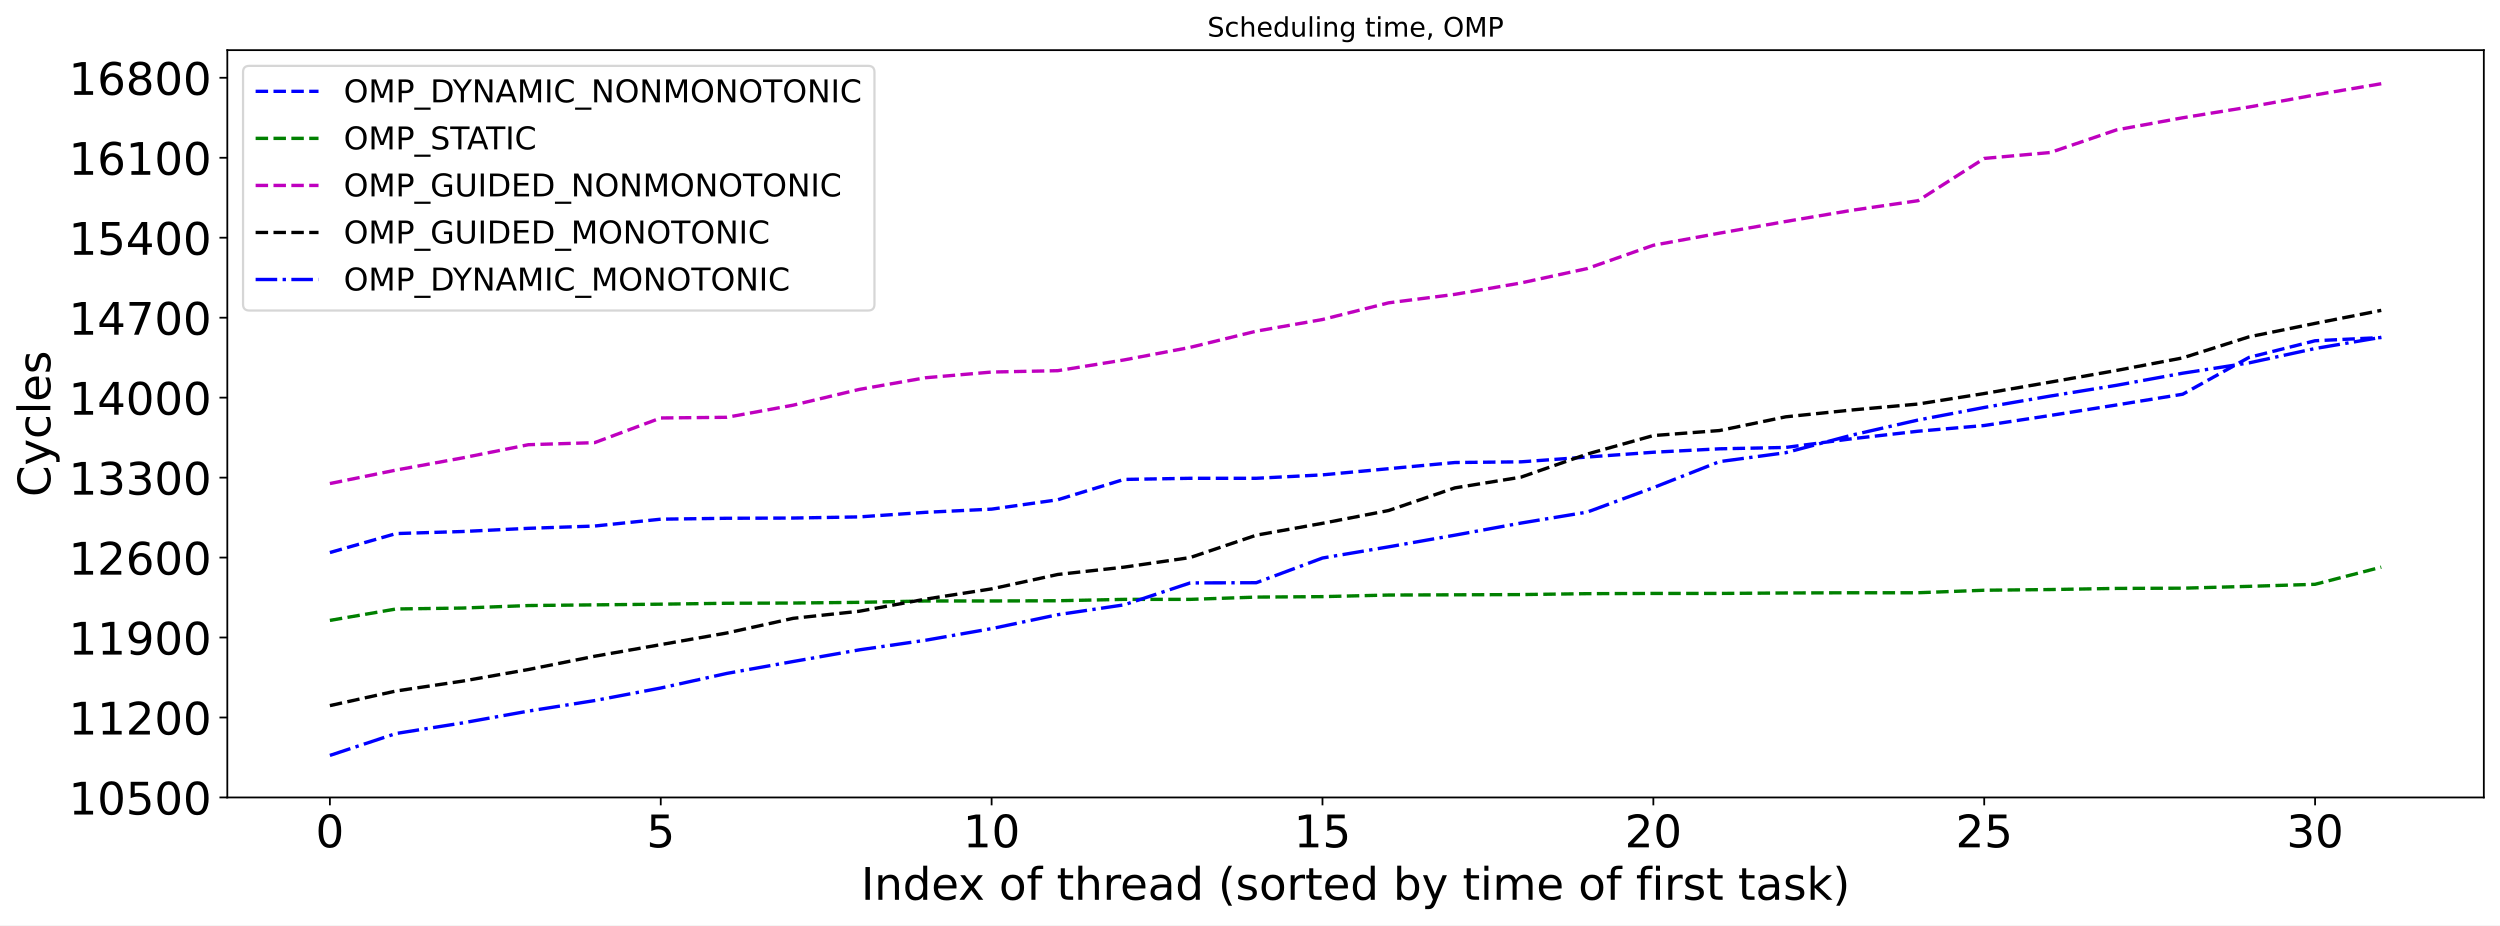
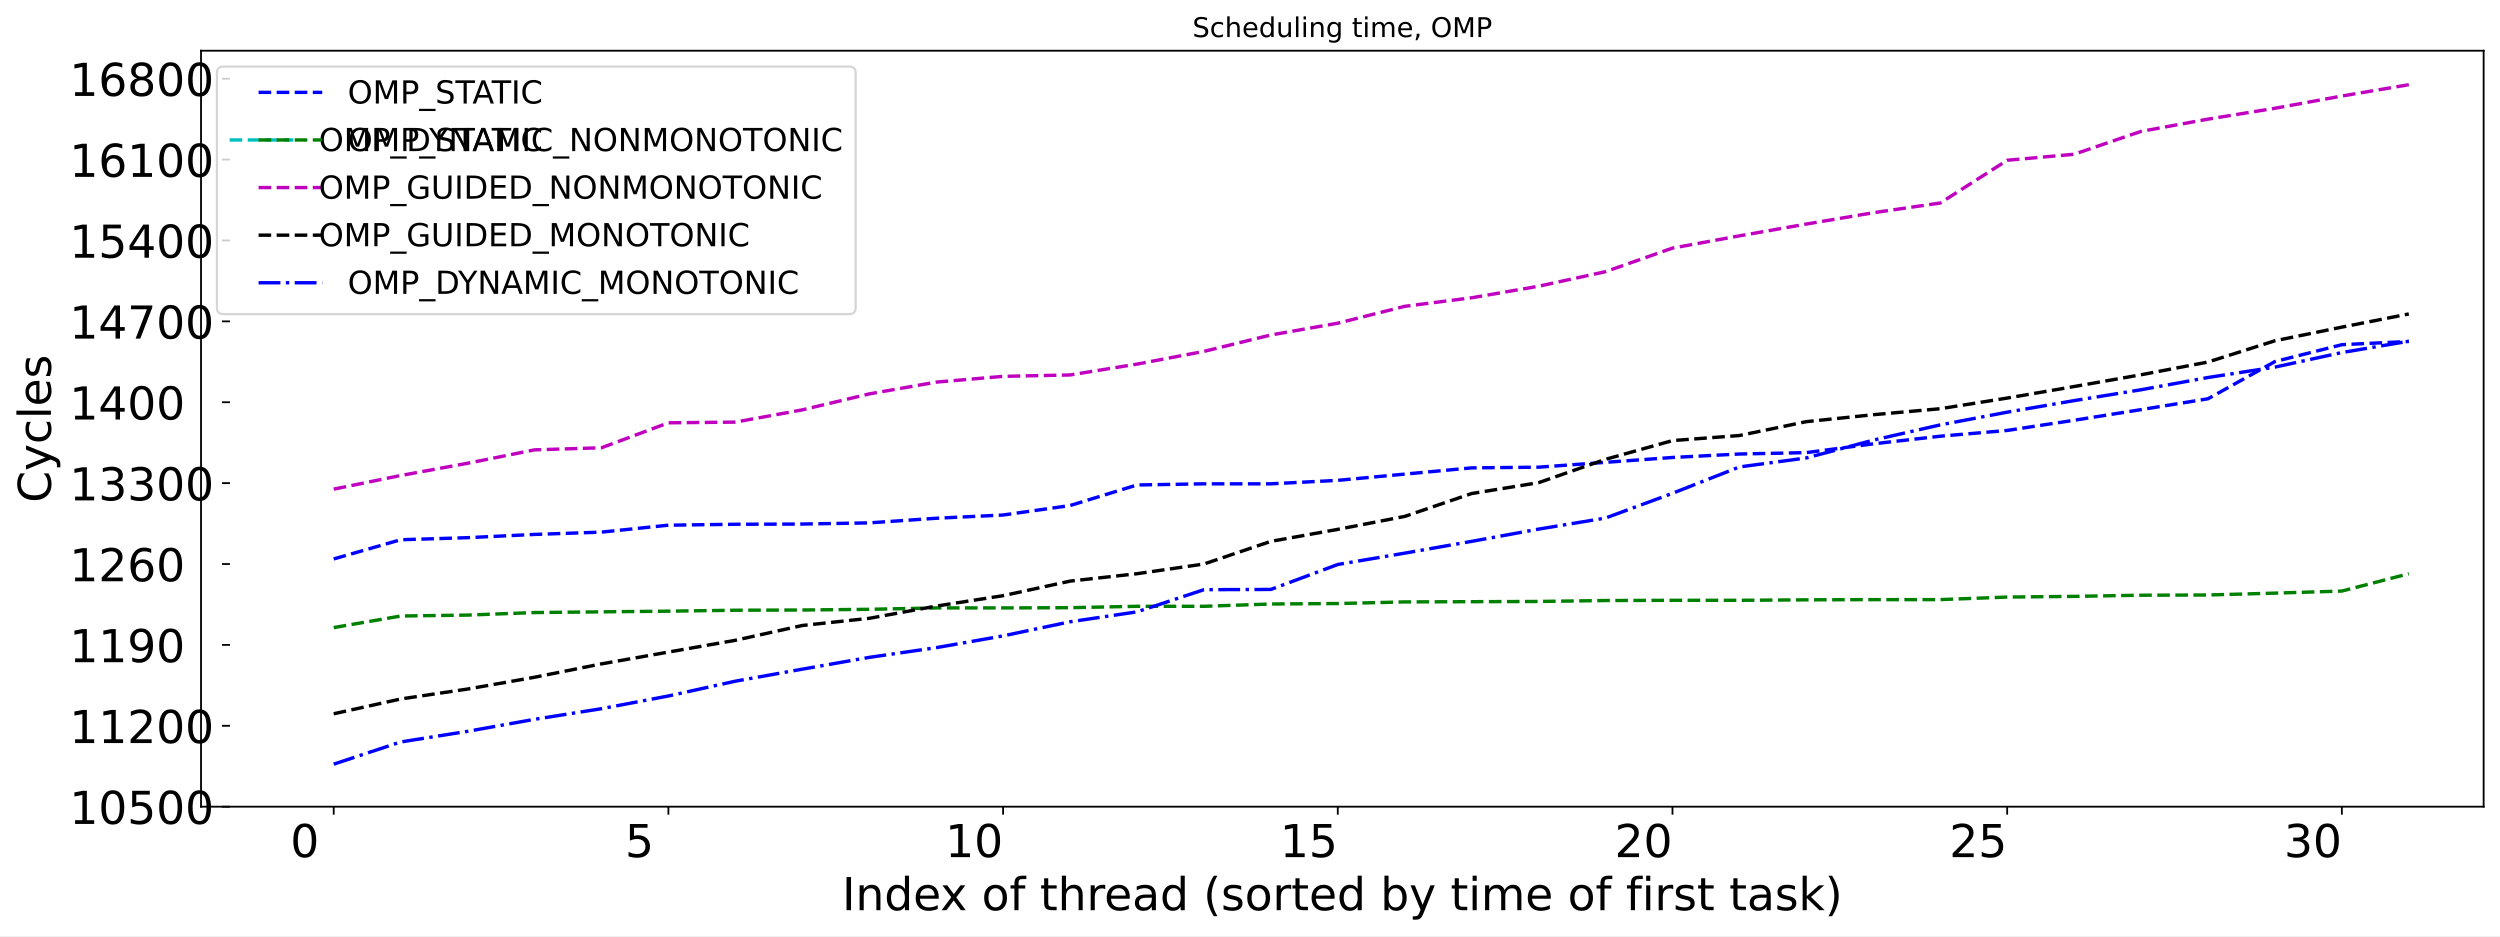
- <svg xmlns="http://www.w3.org/2000/svg" xmlns:xlink="http://www.w3.org/1999/xlink" width="1112.781pt" height="411.871pt" viewBox="0 0 1112.781 411.871" version="1.1">
+ <svg xmlns="http://www.w3.org/2000/svg" xmlns:xlink="http://www.w3.org/1999/xlink" width="1100.056pt" height="411.871pt" viewBox="0 0 1100.056 411.871" version="1.1">
  <defs>
    <style type="text/css">*{stroke-linejoin: round; stroke-linecap: butt}</style>
  </defs>
  <g id="figure_1">
    <g id="patch_1">
-       <path d="M 0 411.871  L 1112.781 411.871  L 1112.781 0  L 0 0  z " style="fill: #ffffff" />
+       <path d="M 0 411.871  L 1100.056 411.871  L 1100.056 0  L 0 0  z " style="fill: #ffffff" />
    </g>
    <g id="axes_1">
      <g id="patch_2">
-         <path d="M 101.181 354.958  L 1105.581 354.958  L 1105.581 22.318  L 101.181 22.318  z " style="fill: #ffffff" />
+         <path d="M 88.456 354.958  L 1092.856 354.958  L 1092.856 22.318  L 88.456 22.318  z " style="fill: #ffffff" />
      </g>
      <g id="matplotlib.axis_1">
        <g id="xtick_1">
          <g id="line2d_1">
            <defs>
              <path id="m8edb7d44fe" d="M 0 0  L 0 3.5  " style="stroke: #000000; stroke-width: 0.8" />
            </defs>
            <g>
              <use xlink:href="#m8edb7d44fe" x="146.836" y="354.958" style="stroke: #000000; stroke-width: 0.8" />
            </g>
          </g>
          <g id="text_1">
-             <g transform="translate(140.4733 377.155) scale(0.2 -0.2)">
+             <g transform="translate(127.7483 377.155) scale(0.2 -0.2)">
              <defs>
                <path id="DejaVuSans-30" d="M 2034 4250  Q 1547 4250 1301 3770  Q 1056 3291 1056 2328  Q 1056 1369 1301 889  Q 1547 409 2034 409  Q 2525 409 2770 889  Q 3016 1369 3016 2328  Q 3016 3291 2770 3770  Q 2525 4250 2034 4250  z M 2034 4750  Q 2819 4750 3233 4129  Q 3647 3509 3647 2328  Q 3647 1150 3233 529  Q 2819 -91 2034 -91  Q 1250 -91 836 529  Q 422 1150 422 2328  Q 422 3509 836 4129  Q 1250 4750 2034 4750  z " transform="scale(0.015625)" />
              </defs>
              <use xlink:href="#DejaVuSans-30" />
            </g>
          </g>
        </g>
        <g id="xtick_2">
          <g id="line2d_2">
            <g>
              <use xlink:href="#m8edb7d44fe" x="294.109" y="354.958" style="stroke: #000000; stroke-width: 0.8" />
            </g>
          </g>
          <g id="text_2">
-             <g transform="translate(287.746 377.155) scale(0.2 -0.2)">
+             <g transform="translate(275.021 377.155) scale(0.2 -0.2)">
              <defs>
                <path id="DejaVuSans-35" d="M 691 4666  L 3169 4666  L 3169 4134  L 1269 4134  L 1269 2991  Q 1406 3038 1543 3061  Q 1681 3084 1819 3084  Q 2600 3084 3056 2656  Q 3513 2228 3513 1497  Q 3513 744 3044 326  Q 2575 -91 1722 -91  Q 1428 -91 1123 -41  Q 819 9 494 109  L 494 744  Q 775 591 1075 516  Q 1375 441 1709 441  Q 2250 441 2565 725  Q 2881 1009 2881 1497  Q 2881 1984 2565 2268  Q 2250 2553 1709 2553  Q 1456 2553 1204 2497  Q 953 2441 691 2322  L 691 4666  z " transform="scale(0.015625)" />
              </defs>
              <use xlink:href="#DejaVuSans-35" />
            </g>
          </g>
        </g>
        <g id="xtick_3">
          <g id="line2d_3">
            <g>
              <use xlink:href="#m8edb7d44fe" x="441.381" y="354.958" style="stroke: #000000; stroke-width: 0.8" />
            </g>
          </g>
          <g id="text_3">
-             <g transform="translate(428.6562 377.155) scale(0.2 -0.2)">
+             <g transform="translate(415.9312 377.155) scale(0.2 -0.2)">
              <defs>
                <path id="DejaVuSans-31" d="M 794 531  L 1825 531  L 1825 4091  L 703 3866  L 703 4441  L 1819 4666  L 2450 4666  L 2450 531  L 3481 531  L 3481 0  L 794 0  L 794 531  z " transform="scale(0.015625)" />
              </defs>
              <use xlink:href="#DejaVuSans-31" />
              <use xlink:href="#DejaVuSans-30" x="63.623" />
            </g>
          </g>
        </g>
        <g id="xtick_4">
          <g id="line2d_4">
            <g>
              <use xlink:href="#m8edb7d44fe" x="588.654" y="354.958" style="stroke: #000000; stroke-width: 0.8" />
            </g>
          </g>
          <g id="text_4">
-             <g transform="translate(575.929 377.155) scale(0.2 -0.2)">
+             <g transform="translate(563.204 377.155) scale(0.2 -0.2)">
              <use xlink:href="#DejaVuSans-31" />
              <use xlink:href="#DejaVuSans-35" x="63.623" />
            </g>
          </g>
        </g>
        <g id="xtick_5">
          <g id="line2d_5">
            <g>
              <use xlink:href="#m8edb7d44fe" x="735.927" y="354.958" style="stroke: #000000; stroke-width: 0.8" />
            </g>
          </g>
          <g id="text_5">
-             <g transform="translate(723.2017 377.155) scale(0.2 -0.2)">
+             <g transform="translate(710.4767 377.155) scale(0.2 -0.2)">
              <defs>
                <path id="DejaVuSans-32" d="M 1228 531  L 3431 531  L 3431 0  L 469 0  L 469 531  Q 828 903 1448 1529  Q 2069 2156 2228 2338  Q 2531 2678 2651 2914  Q 2772 3150 2772 3378  Q 2772 3750 2511 3984  Q 2250 4219 1831 4219  Q 1534 4219 1204 4116  Q 875 4013 500 3803  L 500 4441  Q 881 4594 1212 4672  Q 1544 4750 1819 4750  Q 2544 4750 2975 4387  Q 3406 4025 3406 3419  Q 3406 3131 3298 2873  Q 3191 2616 2906 2266  Q 2828 2175 2409 1742  Q 1991 1309 1228 531  z " transform="scale(0.015625)" />
              </defs>
              <use xlink:href="#DejaVuSans-32" />
              <use xlink:href="#DejaVuSans-30" x="63.623" />
            </g>
          </g>
        </g>
        <g id="xtick_6">
          <g id="line2d_6">
            <g>
              <use xlink:href="#m8edb7d44fe" x="883.199" y="354.958" style="stroke: #000000; stroke-width: 0.8" />
            </g>
          </g>
          <g id="text_6">
-             <g transform="translate(870.4744 377.155) scale(0.2 -0.2)">
+             <g transform="translate(857.7494 377.155) scale(0.2 -0.2)">
              <use xlink:href="#DejaVuSans-32" />
              <use xlink:href="#DejaVuSans-35" x="63.623" />
            </g>
          </g>
        </g>
        <g id="xtick_7">
          <g id="line2d_7">
            <g>
              <use xlink:href="#m8edb7d44fe" x="1030.472" y="354.958" style="stroke: #000000; stroke-width: 0.8" />
            </g>
          </g>
          <g id="text_7">
-             <g transform="translate(1017.747 377.155) scale(0.2 -0.2)">
+             <g transform="translate(1005.022 377.155) scale(0.2 -0.2)">
              <defs>
                <path id="DejaVuSans-33" d="M 2597 2516  Q 3050 2419 3304 2112  Q 3559 1806 3559 1356  Q 3559 666 3084 287  Q 2609 -91 1734 -91  Q 1441 -91 1130 -33  Q 819 25 488 141  L 488 750  Q 750 597 1062 519  Q 1375 441 1716 441  Q 2309 441 2620 675  Q 2931 909 2931 1356  Q 2931 1769 2642 2001  Q 2353 2234 1838 2234  L 1294 2234  L 1294 2753  L 1863 2753  Q 2328 2753 2575 2939  Q 2822 3125 2822 3475  Q 2822 3834 2567 4026  Q 2313 4219 1838 4219  Q 1578 4219 1281 4162  Q 984 4106 628 3988  L 628 4550  Q 988 4650 1302 4700  Q 1616 4750 1894 4750  Q 2613 4750 3031 4423  Q 3450 4097 3450 3541  Q 3450 3153 3228 2886  Q 3006 2619 2597 2516  z " transform="scale(0.015625)" />
              </defs>
              <use xlink:href="#DejaVuSans-33" />
              <use xlink:href="#DejaVuSans-30" x="63.623" />
            </g>
          </g>
        </g>
        <g id="text_8">
-           <g transform="translate(383.2609 400.5113) scale(0.2 -0.2)">
+           <g transform="translate(370.5359 400.5113) scale(0.2 -0.2)">
            <defs>
              <path id="DejaVuSans-49" d="M 628 4666  L 1259 4666  L 1259 0  L 628 0  L 628 4666  z " transform="scale(0.015625)" />
              <path id="DejaVuSans-6e" d="M 3513 2113  L 3513 0  L 2938 0  L 2938 2094  Q 2938 2591 2744 2837  Q 2550 3084 2163 3084  Q 1697 3084 1428 2787  Q 1159 2491 1159 1978  L 1159 0  L 581 0  L 581 3500  L 1159 3500  L 1159 2956  Q 1366 3272 1645 3428  Q 1925 3584 2291 3584  Q 2894 3584 3203 3211  Q 3513 2838 3513 2113  z " transform="scale(0.015625)" />
              <path id="DejaVuSans-64" d="M 2906 2969  L 2906 4863  L 3481 4863  L 3481 0  L 2906 0  L 2906 525  Q 2725 213 2448 61  Q 2172 -91 1784 -91  Q 1150 -91 751 415  Q 353 922 353 1747  Q 353 2572 751 3078  Q 1150 3584 1784 3584  Q 2172 3584 2448 3432  Q 2725 3281 2906 2969  z M 947 1747  Q 947 1113 1208 752  Q 1469 391 1925 391  Q 2381 391 2643 752  Q 2906 1113 2906 1747  Q 2906 2381 2643 2742  Q 2381 3103 1925 3103  Q 1469 3103 1208 2742  Q 947 2381 947 1747  z " transform="scale(0.015625)" />
              <path id="DejaVuSans-65" d="M 3597 1894  L 3597 1613  L 953 1613  Q 991 1019 1311 708  Q 1631 397 2203 397  Q 2534 397 2845 478  Q 3156 559 3463 722  L 3463 178  Q 3153 47 2828 -22  Q 2503 -91 2169 -91  Q 1331 -91 842 396  Q 353 884 353 1716  Q 353 2575 817 3079  Q 1281 3584 2069 3584  Q 2775 3584 3186 3129  Q 3597 2675 3597 1894  z M 3022 2063  Q 3016 2534 2758 2815  Q 2500 3097 2075 3097  Q 1594 3097 1305 2825  Q 1016 2553 972 2059  L 3022 2063  z " transform="scale(0.015625)" />
              <path id="DejaVuSans-78" d="M 3513 3500  L 2247 1797  L 3578 0  L 2900 0  L 1881 1375  L 863 0  L 184 0  L 1544 1831  L 300 3500  L 978 3500  L 1906 2253  L 2834 3500  L 3513 3500  z " transform="scale(0.015625)" />
              <path id="DejaVuSans-20" transform="scale(0.015625)" />
              <path id="DejaVuSans-6f" d="M 1959 3097  Q 1497 3097 1228 2736  Q 959 2375 959 1747  Q 959 1119 1226 758  Q 1494 397 1959 397  Q 2419 397 2687 759  Q 2956 1122 2956 1747  Q 2956 2369 2687 2733  Q 2419 3097 1959 3097  z M 1959 3584  Q 2709 3584 3137 3096  Q 3566 2609 3566 1747  Q 3566 888 3137 398  Q 2709 -91 1959 -91  Q 1206 -91 779 398  Q 353 888 353 1747  Q 353 2609 779 3096  Q 1206 3584 1959 3584  z " transform="scale(0.015625)" />
              <path id="DejaVuSans-66" d="M 2375 4863  L 2375 4384  L 1825 4384  Q 1516 4384 1395 4259  Q 1275 4134 1275 3809  L 1275 3500  L 2222 3500  L 2222 3053  L 1275 3053  L 1275 0  L 697 0  L 697 3053  L 147 3053  L 147 3500  L 697 3500  L 697 3744  Q 697 4328 969 4595  Q 1241 4863 1831 4863  L 2375 4863  z " transform="scale(0.015625)" />
              <path id="DejaVuSans-74" d="M 1172 4494  L 1172 3500  L 2356 3500  L 2356 3053  L 1172 3053  L 1172 1153  Q 1172 725 1289 603  Q 1406 481 1766 481  L 2356 481  L 2356 0  L 1766 0  Q 1100 0 847 248  Q 594 497 594 1153  L 594 3053  L 172 3053  L 172 3500  L 594 3500  L 594 4494  L 1172 4494  z " transform="scale(0.015625)" />
              <path id="DejaVuSans-68" d="M 3513 2113  L 3513 0  L 2938 0  L 2938 2094  Q 2938 2591 2744 2837  Q 2550 3084 2163 3084  Q 1697 3084 1428 2787  Q 1159 2491 1159 1978  L 1159 0  L 581 0  L 581 4863  L 1159 4863  L 1159 2956  Q 1366 3272 1645 3428  Q 1925 3584 2291 3584  Q 2894 3584 3203 3211  Q 3513 2838 3513 2113  z " transform="scale(0.015625)" />
              <path id="DejaVuSans-72" d="M 2631 2963  Q 2534 3019 2420 3045  Q 2306 3072 2169 3072  Q 1681 3072 1420 2755  Q 1159 2438 1159 1844  L 1159 0  L 581 0  L 581 3500  L 1159 3500  L 1159 2956  Q 1341 3275 1631 3429  Q 1922 3584 2338 3584  Q 2397 3584 2469 3576  Q 2541 3569 2628 3553  L 2631 2963  z " transform="scale(0.015625)" />
              <path id="DejaVuSans-61" d="M 2194 1759  Q 1497 1759 1228 1600  Q 959 1441 959 1056  Q 959 750 1161 570  Q 1363 391 1709 391  Q 2188 391 2477 730  Q 2766 1069 2766 1631  L 2766 1759  L 2194 1759  z M 3341 1997  L 3341 0  L 2766 0  L 2766 531  Q 2569 213 2275 61  Q 1981 -91 1556 -91  Q 1019 -91 701 211  Q 384 513 384 1019  Q 384 1609 779 1909  Q 1175 2209 1959 2209  L 2766 2209  L 2766 2266  Q 2766 2663 2505 2880  Q 2244 3097 1772 3097  Q 1472 3097 1187 3025  Q 903 2953 641 2809  L 641 3341  Q 956 3463 1253 3523  Q 1550 3584 1831 3584  Q 2591 3584 2966 3190  Q 3341 2797 3341 1997  z " transform="scale(0.015625)" />
              <path id="DejaVuSans-28" d="M 1984 4856  Q 1566 4138 1362 3434  Q 1159 2731 1159 2009  Q 1159 1288 1364 580  Q 1569 -128 1984 -844  L 1484 -844  Q 1016 -109 783 600  Q 550 1309 550 2009  Q 550 2706 781 3412  Q 1013 4119 1484 4856  L 1984 4856  z " transform="scale(0.015625)" />
              <path id="DejaVuSans-73" d="M 2834 3397  L 2834 2853  Q 2591 2978 2328 3040  Q 2066 3103 1784 3103  Q 1356 3103 1142 2972  Q 928 2841 928 2578  Q 928 2378 1081 2264  Q 1234 2150 1697 2047  L 1894 2003  Q 2506 1872 2764 1633  Q 3022 1394 3022 966  Q 3022 478 2636 193  Q 2250 -91 1575 -91  Q 1294 -91 989 -36  Q 684 19 347 128  L 347 722  Q 666 556 975 473  Q 1284 391 1588 391  Q 1994 391 2212 530  Q 2431 669 2431 922  Q 2431 1156 2273 1281  Q 2116 1406 1581 1522  L 1381 1569  Q 847 1681 609 1914  Q 372 2147 372 2553  Q 372 3047 722 3315  Q 1072 3584 1716 3584  Q 2034 3584 2315 3537  Q 2597 3491 2834 3397  z " transform="scale(0.015625)" />
              <path id="DejaVuSans-62" d="M 3116 1747  Q 3116 2381 2855 2742  Q 2594 3103 2138 3103  Q 1681 3103 1420 2742  Q 1159 2381 1159 1747  Q 1159 1113 1420 752  Q 1681 391 2138 391  Q 2594 391 2855 752  Q 3116 1113 3116 1747  z M 1159 2969  Q 1341 3281 1617 3432  Q 1894 3584 2278 3584  Q 2916 3584 3314 3078  Q 3713 2572 3713 1747  Q 3713 922 3314 415  Q 2916 -91 2278 -91  Q 1894 -91 1617 61  Q 1341 213 1159 525  L 1159 0  L 581 0  L 581 4863  L 1159 4863  L 1159 2969  z " transform="scale(0.015625)" />
              <path id="DejaVuSans-79" d="M 2059 -325  Q 1816 -950 1584 -1140  Q 1353 -1331 966 -1331  L 506 -1331  L 506 -850  L 844 -850  Q 1081 -850 1212 -737  Q 1344 -625 1503 -206  L 1606 56  L 191 3500  L 800 3500  L 1894 763  L 2988 3500  L 3597 3500  L 2059 -325  z " transform="scale(0.015625)" />
              <path id="DejaVuSans-69" d="M 603 3500  L 1178 3500  L 1178 0  L 603 0  L 603 3500  z M 603 4863  L 1178 4863  L 1178 4134  L 603 4134  L 603 4863  z " transform="scale(0.015625)" />
              <path id="DejaVuSans-6d" d="M 3328 2828  Q 3544 3216 3844 3400  Q 4144 3584 4550 3584  Q 5097 3584 5394 3201  Q 5691 2819 5691 2113  L 5691 0  L 5113 0  L 5113 2094  Q 5113 2597 4934 2840  Q 4756 3084 4391 3084  Q 3944 3084 3684 2787  Q 3425 2491 3425 1978  L 3425 0  L 2847 0  L 2847 2094  Q 2847 2600 2669 2842  Q 2491 3084 2119 3084  Q 1678 3084 1418 2786  Q 1159 2488 1159 1978  L 1159 0  L 581 0  L 581 3500  L 1159 3500  L 1159 2956  Q 1356 3278 1631 3431  Q 1906 3584 2284 3584  Q 2666 3584 2933 3390  Q 3200 3197 3328 2828  z " transform="scale(0.015625)" />
              <path id="DejaVuSans-6b" d="M 581 4863  L 1159 4863  L 1159 1991  L 2875 3500  L 3609 3500  L 1753 1863  L 3688 0  L 2938 0  L 1159 1709  L 1159 0  L 581 0  L 581 4863  z " transform="scale(0.015625)" />
              <path id="DejaVuSans-29" d="M 513 4856  L 1013 4856  Q 1481 4119 1714 3412  Q 1947 2706 1947 2009  Q 1947 1309 1714 600  Q 1481 -109 1013 -844  L 513 -844  Q 928 -128 1133 580  Q 1338 1288 1338 2009  Q 1338 2731 1133 3434  Q 928 4138 513 4856  z " transform="scale(0.015625)" />
            </defs>
            <use xlink:href="#DejaVuSans-49" />
            <use xlink:href="#DejaVuSans-6e" x="29.492" />
            <use xlink:href="#DejaVuSans-64" x="92.871" />
            <use xlink:href="#DejaVuSans-65" x="156.348" />
            <use xlink:href="#DejaVuSans-78" x="216.121" />
            <use xlink:href="#DejaVuSans-20" x="275.301" />
            <use xlink:href="#DejaVuSans-6f" x="307.088" />
            <use xlink:href="#DejaVuSans-66" x="368.27" />
            <use xlink:href="#DejaVuSans-20" x="403.475" />
            <use xlink:href="#DejaVuSans-74" x="435.262" />
            <use xlink:href="#DejaVuSans-68" x="474.471" />
            <use xlink:href="#DejaVuSans-72" x="537.85" />
            <use xlink:href="#DejaVuSans-65" x="576.713" />
            <use xlink:href="#DejaVuSans-61" x="638.236" />
            <use xlink:href="#DejaVuSans-64" x="699.516" />
            <use xlink:href="#DejaVuSans-20" x="762.992" />
            <use xlink:href="#DejaVuSans-28" x="794.779" />
            <use xlink:href="#DejaVuSans-73" x="833.793" />
            <use xlink:href="#DejaVuSans-6f" x="885.893" />
            <use xlink:href="#DejaVuSans-72" x="947.074" />
            <use xlink:href="#DejaVuSans-74" x="988.188" />
            <use xlink:href="#DejaVuSans-65" x="1027.396" />
            <use xlink:href="#DejaVuSans-64" x="1088.92" />
            <use xlink:href="#DejaVuSans-20" x="1152.396" />
            <use xlink:href="#DejaVuSans-62" x="1184.184" />
            <use xlink:href="#DejaVuSans-79" x="1247.66" />
            <use xlink:href="#DejaVuSans-20" x="1306.84" />
            <use xlink:href="#DejaVuSans-74" x="1338.627" />
            <use xlink:href="#DejaVuSans-69" x="1377.836" />
            <use xlink:href="#DejaVuSans-6d" x="1405.619" />
            <use xlink:href="#DejaVuSans-65" x="1503.031" />
            <use xlink:href="#DejaVuSans-20" x="1564.555" />
            <use xlink:href="#DejaVuSans-6f" x="1596.342" />
            <use xlink:href="#DejaVuSans-66" x="1657.523" />
            <use xlink:href="#DejaVuSans-20" x="1692.729" />
            <use xlink:href="#DejaVuSans-66" x="1724.516" />
            <use xlink:href="#DejaVuSans-69" x="1759.721" />
            <use xlink:href="#DejaVuSans-72" x="1787.504" />
            <use xlink:href="#DejaVuSans-73" x="1828.617" />
            <use xlink:href="#DejaVuSans-74" x="1880.717" />
            <use xlink:href="#DejaVuSans-20" x="1919.926" />
            <use xlink:href="#DejaVuSans-74" x="1951.713" />
            <use xlink:href="#DejaVuSans-61" x="1990.922" />
            <use xlink:href="#DejaVuSans-73" x="2052.201" />
            <use xlink:href="#DejaVuSans-6b" x="2104.301" />
            <use xlink:href="#DejaVuSans-29" x="2162.211" />
          </g>
        </g>
      </g>
      <g id="matplotlib.axis_2">
        <g id="ytick_1">
          <g id="line2d_8">
            <defs>
              <path id="mc03027a184" d="M 0 0  L -3.5 0  " style="stroke: #000000; stroke-width: 0.8" />
            </defs>
            <g>
              <use xlink:href="#mc03027a184" x="101.181" y="354.958" style="stroke: #000000; stroke-width: 0.8" />
            </g>
          </g>
          <g id="text_9">
            <g transform="translate(30.55625 362.5566) scale(0.2 -0.2)">
              <use xlink:href="#DejaVuSans-31" />
              <use xlink:href="#DejaVuSans-30" x="63.623" />
              <use xlink:href="#DejaVuSans-35" x="127.246" />
              <use xlink:href="#DejaVuSans-30" x="190.869" />
              <use xlink:href="#DejaVuSans-30" x="254.492" />
            </g>
          </g>
        </g>
        <g id="ytick_2">
          <g id="line2d_9">
            <g>
              <use xlink:href="#mc03027a184" x="101.181" y="319.365" style="stroke: #000000; stroke-width: 0.8" />
            </g>
          </g>
          <g id="text_10">
            <g transform="translate(30.55625 326.9638) scale(0.2 -0.2)">
              <use xlink:href="#DejaVuSans-31" />
              <use xlink:href="#DejaVuSans-31" x="63.623" />
              <use xlink:href="#DejaVuSans-32" x="127.246" />
              <use xlink:href="#DejaVuSans-30" x="190.869" />
              <use xlink:href="#DejaVuSans-30" x="254.492" />
            </g>
          </g>
        </g>
        <g id="ytick_3">
          <g id="line2d_10">
            <g>
              <use xlink:href="#mc03027a184" x="101.181" y="283.773" style="stroke: #000000; stroke-width: 0.8" />
            </g>
          </g>
          <g id="text_11">
            <g transform="translate(30.55625 291.371) scale(0.2 -0.2)">
              <defs>
                <path id="DejaVuSans-39" d="M 703 97  L 703 672  Q 941 559 1184 500  Q 1428 441 1663 441  Q 2288 441 2617 861  Q 2947 1281 2994 2138  Q 2813 1869 2534 1725  Q 2256 1581 1919 1581  Q 1219 1581 811 2004  Q 403 2428 403 3163  Q 403 3881 828 4315  Q 1253 4750 1959 4750  Q 2769 4750 3195 4129  Q 3622 3509 3622 2328  Q 3622 1225 3098 567  Q 2575 -91 1691 -91  Q 1453 -91 1209 -44  Q 966 3 703 97  z M 1959 2075  Q 2384 2075 2632 2365  Q 2881 2656 2881 3163  Q 2881 3666 2632 3958  Q 2384 4250 1959 4250  Q 1534 4250 1286 3958  Q 1038 3666 1038 3163  Q 1038 2656 1286 2365  Q 1534 2075 1959 2075  z " transform="scale(0.015625)" />
              </defs>
              <use xlink:href="#DejaVuSans-31" />
              <use xlink:href="#DejaVuSans-31" x="63.623" />
              <use xlink:href="#DejaVuSans-39" x="127.246" />
              <use xlink:href="#DejaVuSans-30" x="190.869" />
-               <use xlink:href="#DejaVuSans-30" x="254.492" />
            </g>
          </g>
        </g>
        <g id="ytick_4">
          <g id="line2d_11">
            <g>
              <use xlink:href="#mc03027a184" x="101.181" y="248.18" style="stroke: #000000; stroke-width: 0.8" />
            </g>
          </g>
          <g id="text_12">
            <g transform="translate(30.55625 255.7782) scale(0.2 -0.2)">
              <defs>
                <path id="DejaVuSans-36" d="M 2113 2584  Q 1688 2584 1439 2293  Q 1191 2003 1191 1497  Q 1191 994 1439 701  Q 1688 409 2113 409  Q 2538 409 2786 701  Q 3034 994 3034 1497  Q 3034 2003 2786 2293  Q 2538 2584 2113 2584  z M 3366 4563  L 3366 3988  Q 3128 4100 2886 4159  Q 2644 4219 2406 4219  Q 1781 4219 1451 3797  Q 1122 3375 1075 2522  Q 1259 2794 1537 2939  Q 1816 3084 2150 3084  Q 2853 3084 3261 2657  Q 3669 2231 3669 1497  Q 3669 778 3244 343  Q 2819 -91 2113 -91  Q 1303 -91 875 529  Q 447 1150 447 2328  Q 447 3434 972 4092  Q 1497 4750 2381 4750  Q 2619 4750 2861 4703  Q 3103 4656 3366 4563  z " transform="scale(0.015625)" />
              </defs>
              <use xlink:href="#DejaVuSans-31" />
              <use xlink:href="#DejaVuSans-32" x="63.623" />
              <use xlink:href="#DejaVuSans-36" x="127.246" />
              <use xlink:href="#DejaVuSans-30" x="190.869" />
-               <use xlink:href="#DejaVuSans-30" x="254.492" />
            </g>
          </g>
        </g>
        <g id="ytick_5">
          <g id="line2d_12">
            <g>
              <use xlink:href="#mc03027a184" x="101.181" y="212.587" style="stroke: #000000; stroke-width: 0.8" />
            </g>
          </g>
          <g id="text_13">
            <g transform="translate(30.55625 220.1854) scale(0.2 -0.2)">
              <use xlink:href="#DejaVuSans-31" />
              <use xlink:href="#DejaVuSans-33" x="63.623" />
              <use xlink:href="#DejaVuSans-33" x="127.246" />
              <use xlink:href="#DejaVuSans-30" x="190.869" />
              <use xlink:href="#DejaVuSans-30" x="254.492" />
            </g>
          </g>
        </g>
        <g id="ytick_6">
          <g id="line2d_13">
            <g>
              <use xlink:href="#mc03027a184" x="101.181" y="176.994" style="stroke: #000000; stroke-width: 0.8" />
            </g>
          </g>
          <g id="text_14">
            <g transform="translate(30.55625 184.5926) scale(0.2 -0.2)">
              <defs>
                <path id="DejaVuSans-34" d="M 2419 4116  L 825 1625  L 2419 1625  L 2419 4116  z M 2253 4666  L 3047 4666  L 3047 1625  L 3713 1625  L 3713 1100  L 3047 1100  L 3047 0  L 2419 0  L 2419 1100  L 313 1100  L 313 1709  L 2253 4666  z " transform="scale(0.015625)" />
              </defs>
              <use xlink:href="#DejaVuSans-31" />
              <use xlink:href="#DejaVuSans-34" x="63.623" />
              <use xlink:href="#DejaVuSans-30" x="127.246" />
              <use xlink:href="#DejaVuSans-30" x="190.869" />
-               <use xlink:href="#DejaVuSans-30" x="254.492" />
            </g>
          </g>
        </g>
        <g id="ytick_7">
          <g id="line2d_14">
            <g>
              <use xlink:href="#mc03027a184" x="101.181" y="141.401" style="stroke: #000000; stroke-width: 0.8" />
            </g>
          </g>
          <g id="text_15">
            <g transform="translate(30.55625 148.9999) scale(0.2 -0.2)">
              <defs>
                <path id="DejaVuSans-37" d="M 525 4666  L 3525 4666  L 3525 4397  L 1831 0  L 1172 0  L 2766 4134  L 525 4134  L 525 4666  z " transform="scale(0.015625)" />
              </defs>
              <use xlink:href="#DejaVuSans-31" />
              <use xlink:href="#DejaVuSans-34" x="63.623" />
              <use xlink:href="#DejaVuSans-37" x="127.246" />
              <use xlink:href="#DejaVuSans-30" x="190.869" />
              <use xlink:href="#DejaVuSans-30" x="254.492" />
            </g>
          </g>
        </g>
        <g id="ytick_8">
          <g id="line2d_15">
            <g>
              <use xlink:href="#mc03027a184" x="101.181" y="105.809" style="stroke: #000000; stroke-width: 0.8" />
            </g>
          </g>
          <g id="text_16">
            <g transform="translate(30.55625 113.4071) scale(0.2 -0.2)">
              <use xlink:href="#DejaVuSans-31" />
              <use xlink:href="#DejaVuSans-35" x="63.623" />
              <use xlink:href="#DejaVuSans-34" x="127.246" />
              <use xlink:href="#DejaVuSans-30" x="190.869" />
              <use xlink:href="#DejaVuSans-30" x="254.492" />
            </g>
          </g>
        </g>
        <g id="ytick_9">
          <g id="line2d_16">
            <g>
              <use xlink:href="#mc03027a184" x="101.181" y="70.216" style="stroke: #000000; stroke-width: 0.8" />
            </g>
          </g>
          <g id="text_17">
            <g transform="translate(30.55625 77.81428) scale(0.2 -0.2)">
              <use xlink:href="#DejaVuSans-31" />
              <use xlink:href="#DejaVuSans-36" x="63.623" />
              <use xlink:href="#DejaVuSans-31" x="127.246" />
              <use xlink:href="#DejaVuSans-30" x="190.869" />
              <use xlink:href="#DejaVuSans-30" x="254.492" />
            </g>
          </g>
        </g>
        <g id="ytick_10">
          <g id="line2d_17">
            <g>
              <use xlink:href="#mc03027a184" x="101.181" y="34.623" style="stroke: #000000; stroke-width: 0.8" />
            </g>
          </g>
          <g id="text_18">
            <g transform="translate(30.55625 42.2215) scale(0.2 -0.2)">
              <defs>
                <path id="DejaVuSans-38" d="M 2034 2216  Q 1584 2216 1326 1975  Q 1069 1734 1069 1313  Q 1069 891 1326 650  Q 1584 409 2034 409  Q 2484 409 2743 651  Q 3003 894 3003 1313  Q 3003 1734 2745 1975  Q 2488 2216 2034 2216  z M 1403 2484  Q 997 2584 770 2862  Q 544 3141 544 3541  Q 544 4100 942 4425  Q 1341 4750 2034 4750  Q 2731 4750 3128 4425  Q 3525 4100 3525 3541  Q 3525 3141 3298 2862  Q 3072 2584 2669 2484  Q 3125 2378 3379 2068  Q 3634 1759 3634 1313  Q 3634 634 3220 271  Q 2806 -91 2034 -91  Q 1263 -91 848 271  Q 434 634 434 1313  Q 434 1759 690 2068  Q 947 2378 1403 2484  z M 1172 3481  Q 1172 3119 1398 2916  Q 1625 2713 2034 2713  Q 2441 2713 2670 2916  Q 2900 3119 2900 3481  Q 2900 3844 2670 4047  Q 2441 4250 2034 4250  Q 1625 4250 1398 4047  Q 1172 3844 1172 3481  z " transform="scale(0.015625)" />
              </defs>
              <use xlink:href="#DejaVuSans-31" />
              <use xlink:href="#DejaVuSans-36" x="63.623" />
              <use xlink:href="#DejaVuSans-38" x="127.246" />
              <use xlink:href="#DejaVuSans-30" x="190.869" />
              <use xlink:href="#DejaVuSans-30" x="254.492" />
            </g>
          </g>
        </g>
        <g id="text_19">
          <g transform="translate(22.39688 221.1788) rotate(-90) scale(0.2 -0.2)">
            <defs>
              <path id="DejaVuSans-43" d="M 4122 4306  L 4122 3641  Q 3803 3938 3442 4084  Q 3081 4231 2675 4231  Q 1875 4231 1450 3742  Q 1025 3253 1025 2328  Q 1025 1406 1450 917  Q 1875 428 2675 428  Q 3081 428 3442 575  Q 3803 722 4122 1019  L 4122 359  Q 3791 134 3420 21  Q 3050 -91 2638 -91  Q 1578 -91 968 557  Q 359 1206 359 2328  Q 359 3453 968 4101  Q 1578 4750 2638 4750  Q 3056 4750 3426 4639  Q 3797 4528 4122 4306  z " transform="scale(0.015625)" />
              <path id="DejaVuSans-63" d="M 3122 3366  L 3122 2828  Q 2878 2963 2633 3030  Q 2388 3097 2138 3097  Q 1578 3097 1268 2742  Q 959 2388 959 1747  Q 959 1106 1268 751  Q 1578 397 2138 397  Q 2388 397 2633 464  Q 2878 531 3122 666  L 3122 134  Q 2881 22 2623 -34  Q 2366 -91 2075 -91  Q 1284 -91 818 406  Q 353 903 353 1747  Q 353 2603 823 3093  Q 1294 3584 2113 3584  Q 2378 3584 2631 3529  Q 2884 3475 3122 3366  z " transform="scale(0.015625)" />
              <path id="DejaVuSans-6c" d="M 603 4863  L 1178 4863  L 1178 0  L 603 0  L 603 4863  z " transform="scale(0.015625)" />
            </defs>
            <use xlink:href="#DejaVuSans-43" />
            <use xlink:href="#DejaVuSans-79" x="69.824" />
            <use xlink:href="#DejaVuSans-63" x="129.004" />
            <use xlink:href="#DejaVuSans-6c" x="183.984" />
            <use xlink:href="#DejaVuSans-65" x="211.768" />
            <use xlink:href="#DejaVuSans-73" x="273.291" />
          </g>
        </g>
      </g>
      <g id="line2d_18">
        <path d="M 146.836 245.943  L 176.29 237.502  L 205.745 236.587  L 235.199 235.163  L 264.654 234.146  L 294.109 231.095  L 323.563 230.688  L 353.018 230.587  L 382.472 230.078  L 411.927 228.044  L 441.381 226.621  L 470.836 222.451  L 500.29 213.401  L 529.745 212.892  L 559.199 212.892  L 588.654 211.367  L 618.109 208.621  L 647.563 205.875  L 677.018 205.57  L 706.472 203.435  L 735.927 201.299  L 765.381 199.774  L 794.836 199.163  L 824.29 195.299  L 853.745 191.943  L 883.199 189.401  L 912.654 184.926  L 942.109 180.248  L 971.563 175.469  L 1001.018 159.096  L 1030.472 151.672  L 1059.927 150.249  " clip-path="url(#p41759f326b)" style="fill: none; stroke-dasharray: 5.55,2.4; stroke-dashoffset: 0; stroke: #0000ff; stroke-width: 1.5" />
      </g>
      <g id="line2d_19">
        <path d="M 146.836 276.146  L 176.29 271.061  L 205.745 270.654  L 235.199 269.535  L 264.654 269.23  L 294.109 268.925  L 323.563 268.519  L 353.018 268.417  L 382.472 268.112  L 411.927 267.502  L 441.381 267.502  L 470.836 267.4  L 500.29 266.79  L 529.745 266.79  L 559.199 265.773  L 588.654 265.569  L 618.109 264.858  L 647.563 264.756  L 677.018 264.654  L 706.472 264.247  L 735.927 264.146  L 765.381 264.146  L 794.836 263.942  L 824.29 263.841  L 853.745 263.841  L 883.199 262.722  L 912.654 262.417  L 942.109 261.908  L 971.563 261.807  L 1001.018 260.993  L 1030.472 260.078  L 1059.927 252.451  " clip-path="url(#p41759f326b)" style="fill: none; stroke-dasharray: 5.55,2.4; stroke-dashoffset: 0; stroke: #008000; stroke-width: 1.5" />
      </g>
      <g id="line2d_20">
        <path d="M 146.836 215.231  L 176.29 209.231  L 205.745 203.841  L 235.199 197.943  L 264.654 197.028  L 294.109 186.045  L 323.563 185.74  L 353.018 180.35  L 382.472 173.333  L 411.927 168.147  L 441.381 165.605  L 470.836 164.994  L 500.29 160.215  L 529.745 154.622  L 559.199 147.401  L 588.654 142.215  L 618.109 134.791  L 647.563 131.029  L 677.018 125.944  L 706.472 119.537  L 735.927 109.165  L 765.381 103.775  L 794.836 98.588  L 824.29 93.605  L 853.745 89.334  L 883.199 70.521  L 912.654 67.877  L 942.109 57.809  L 971.563 52.419  L 1001.018 47.64  L 1030.472 42.25  L 1059.927 37.267  " clip-path="url(#p41759f326b)" style="fill: none; stroke-dasharray: 5.55,2.4; stroke-dashoffset: 0; stroke: #bf00bf; stroke-width: 1.5" />
      </g>
      <g id="line2d_21">
        <path d="M 146.836 314.077  L 176.29 307.569  L 205.745 303.196  L 235.199 298.01  L 264.654 292.111  L 294.109 286.925  L 323.563 281.739  L 353.018 275.23  L 382.472 272.078  L 411.927 266.688  L 441.381 262.112  L 470.836 255.705  L 500.29 252.451  L 529.745 248.18  L 559.199 238.214  L 588.654 232.926  L 618.109 227.231  L 647.563 217.163  L 677.018 212.384  L 706.472 202.113  L 735.927 193.875  L 765.381 191.638  L 794.836 185.536  L 824.29 182.486  L 853.745 179.842  L 883.199 175.164  L 912.654 170.079  L 942.109 164.893  L 971.563 159.3  L 1001.018 149.944  L 1030.472 143.944  L 1059.927 138.147  " clip-path="url(#p41759f326b)" style="fill: none; stroke-dasharray: 5.55,2.4; stroke-dashoffset: 0; stroke: #000000; stroke-width: 1.5" />
      </g>
      <g id="line2d_22">
        <path d="M 146.836 336.246  L 176.29 326.484  L 205.745 321.806  L 235.199 316.518  L 264.654 311.84  L 294.109 306.247  L 323.563 299.738  L 353.018 294.45  L 382.472 289.264  L 411.927 284.993  L 441.381 279.807  L 470.836 273.603  L 500.29 269.23  L 529.745 259.468  L 559.199 259.366  L 588.654 248.383  L 618.109 243.4  L 647.563 238.214  L 677.018 232.824  L 706.472 227.943  L 735.927 217.062  L 765.381 205.468  L 794.836 201.502  L 824.29 193.672  L 853.745 186.96  L 883.199 181.367  L 912.654 176.282  L 942.109 171.503  L 971.563 166.113  L 1001.018 161.537  L 1030.472 155.13  L 1059.927 150.147  " clip-path="url(#p41759f326b)" style="fill: none; stroke-dasharray: 9.6,2.4,1.5,2.4; stroke-dashoffset: 0; stroke: #0000ff; stroke-width: 1.5" />
      </g>
      <g id="patch_3">
-         <path d="M 101.181 354.958  L 101.181 22.318  " style="fill: none; stroke: #000000; stroke-width: 0.8; stroke-linejoin: miter; stroke-linecap: square" />
+         <path d="M 88.456 354.958  L 88.456 22.318  " style="fill: none; stroke: #000000; stroke-width: 0.8; stroke-linejoin: miter; stroke-linecap: square" />
      </g>
      <g id="patch_4">
-         <path d="M 1105.581 354.958  L 1105.581 22.318  " style="fill: none; stroke: #000000; stroke-width: 0.8; stroke-linejoin: miter; stroke-linecap: square" />
+         <path d="M 1092.856 354.958  L 1092.856 22.318  " style="fill: none; stroke: #000000; stroke-width: 0.8; stroke-linejoin: miter; stroke-linecap: square" />
      </g>
      <g id="patch_5">
-         <path d="M 101.181 354.958  L 1105.581 354.958  " style="fill: none; stroke: #000000; stroke-width: 0.8; stroke-linejoin: miter; stroke-linecap: square" />
+         <path d="M 88.456 354.958  L 1092.856 354.958  " style="fill: none; stroke: #000000; stroke-width: 0.8; stroke-linejoin: miter; stroke-linecap: square" />
      </g>
      <g id="patch_6">
-         <path d="M 101.181 22.318  L 1105.581 22.318  " style="fill: none; stroke: #000000; stroke-width: 0.8; stroke-linejoin: miter; stroke-linecap: square" />
+         <path d="M 88.456 22.318  L 1092.856 22.318  " style="fill: none; stroke: #000000; stroke-width: 0.8; stroke-linejoin: miter; stroke-linecap: square" />
      </g>
      <g id="text_20">
-         <g transform="translate(537.4281 16.31812) scale(0.12 -0.12)">
+         <g transform="translate(524.7031 16.31812) scale(0.12 -0.12)">
          <defs>
            <path id="DejaVuSans-53" d="M 3425 4513  L 3425 3897  Q 3066 4069 2747 4153  Q 2428 4238 2131 4238  Q 1616 4238 1336 4038  Q 1056 3838 1056 3469  Q 1056 3159 1242 3001  Q 1428 2844 1947 2747  L 2328 2669  Q 3034 2534 3370 2195  Q 3706 1856 3706 1288  Q 3706 609 3251 259  Q 2797 -91 1919 -91  Q 1588 -91 1214 -16  Q 841 59 441 206  L 441 856  Q 825 641 1194 531  Q 1563 422 1919 422  Q 2459 422 2753 634  Q 3047 847 3047 1241  Q 3047 1584 2836 1778  Q 2625 1972 2144 2069  L 1759 2144  Q 1053 2284 737 2584  Q 422 2884 422 3419  Q 422 4038 858 4394  Q 1294 4750 2059 4750  Q 2388 4750 2728 4690  Q 3069 4631 3425 4513  z " transform="scale(0.015625)" />
            <path id="DejaVuSans-75" d="M 544 1381  L 544 3500  L 1119 3500  L 1119 1403  Q 1119 906 1312 657  Q 1506 409 1894 409  Q 2359 409 2629 706  Q 2900 1003 2900 1516  L 2900 3500  L 3475 3500  L 3475 0  L 2900 0  L 2900 538  Q 2691 219 2414 64  Q 2138 -91 1772 -91  Q 1169 -91 856 284  Q 544 659 544 1381  z M 1991 3584  L 1991 3584  z " transform="scale(0.015625)" />
            <path id="DejaVuSans-67" d="M 2906 1791  Q 2906 2416 2648 2759  Q 2391 3103 1925 3103  Q 1463 3103 1205 2759  Q 947 2416 947 1791  Q 947 1169 1205 825  Q 1463 481 1925 481  Q 2391 481 2648 825  Q 2906 1169 2906 1791  z M 3481 434  Q 3481 -459 3084 -895  Q 2688 -1331 1869 -1331  Q 1566 -1331 1297 -1286  Q 1028 -1241 775 -1147  L 775 -588  Q 1028 -725 1275 -790  Q 1522 -856 1778 -856  Q 2344 -856 2625 -561  Q 2906 -266 2906 331  L 2906 616  Q 2728 306 2450 153  Q 2172 0 1784 0  Q 1141 0 747 490  Q 353 981 353 1791  Q 353 2603 747 3093  Q 1141 3584 1784 3584  Q 2172 3584 2450 3431  Q 2728 3278 2906 2969  L 2906 3500  L 3481 3500  L 3481 434  z " transform="scale(0.015625)" />
            <path id="DejaVuSans-2c" d="M 750 794  L 1409 794  L 1409 256  L 897 -744  L 494 -744  L 750 256  L 750 794  z " transform="scale(0.015625)" />
            <path id="DejaVuSans-4f" d="M 2522 4238  Q 1834 4238 1429 3725  Q 1025 3213 1025 2328  Q 1025 1447 1429 934  Q 1834 422 2522 422  Q 3209 422 3611 934  Q 4013 1447 4013 2328  Q 4013 3213 3611 3725  Q 3209 4238 2522 4238  z M 2522 4750  Q 3503 4750 4090 4092  Q 4678 3434 4678 2328  Q 4678 1225 4090 567  Q 3503 -91 2522 -91  Q 1538 -91 948 565  Q 359 1222 359 2328  Q 359 3434 948 4092  Q 1538 4750 2522 4750  z " transform="scale(0.015625)" />
            <path id="DejaVuSans-4d" d="M 628 4666  L 1569 4666  L 2759 1491  L 3956 4666  L 4897 4666  L 4897 0  L 4281 0  L 4281 4097  L 3078 897  L 2444 897  L 1241 4097  L 1241 0  L 628 0  L 628 4666  z " transform="scale(0.015625)" />
            <path id="DejaVuSans-50" d="M 1259 4147  L 1259 2394  L 2053 2394  Q 2494 2394 2734 2622  Q 2975 2850 2975 3272  Q 2975 3691 2734 3919  Q 2494 4147 2053 4147  L 1259 4147  z M 628 4666  L 2053 4666  Q 2838 4666 3239 4311  Q 3641 3956 3641 3272  Q 3641 2581 3239 2228  Q 2838 1875 2053 1875  L 1259 1875  L 1259 0  L 628 0  L 628 4666  z " transform="scale(0.015625)" />
          </defs>
          <use xlink:href="#DejaVuSans-53" />
          <use xlink:href="#DejaVuSans-63" x="63.477" />
          <use xlink:href="#DejaVuSans-68" x="118.457" />
          <use xlink:href="#DejaVuSans-65" x="181.836" />
          <use xlink:href="#DejaVuSans-64" x="243.359" />
          <use xlink:href="#DejaVuSans-75" x="306.836" />
          <use xlink:href="#DejaVuSans-6c" x="370.215" />
          <use xlink:href="#DejaVuSans-69" x="397.998" />
          <use xlink:href="#DejaVuSans-6e" x="425.781" />
          <use xlink:href="#DejaVuSans-67" x="489.16" />
          <use xlink:href="#DejaVuSans-20" x="552.637" />
          <use xlink:href="#DejaVuSans-74" x="584.424" />
          <use xlink:href="#DejaVuSans-69" x="623.633" />
          <use xlink:href="#DejaVuSans-6d" x="651.416" />
          <use xlink:href="#DejaVuSans-65" x="748.828" />
          <use xlink:href="#DejaVuSans-2c" x="810.352" />
          <use xlink:href="#DejaVuSans-20" x="842.139" />
          <use xlink:href="#DejaVuSans-4f" x="873.926" />
          <use xlink:href="#DejaVuSans-4d" x="952.637" />
          <use xlink:href="#DejaVuSans-50" x="1038.916" />
        </g>
      </g>
      <g id="legend_1">
        <g id="patch_7">
-           <path d="M 110.981 138.212  L 386.433 138.212  Q 389.233 138.212 389.233 135.412  L 389.233 32.118  Q 389.233 29.318 386.433 29.318  L 110.981 29.318  Q 108.181 29.318 108.181 32.118  L 108.181 135.412  Q 108.181 138.212 110.981 138.212  z " style="fill: #ffffff; opacity: 0.8; stroke: #cccccc; stroke-linejoin: miter" />
+           <path d="M 98.256 138.212  L 373.708 138.212  Q 376.508 138.212 376.508 135.412  L 376.508 32.118  Q 376.508 29.318 373.708 29.318  L 98.256 29.318  Q 95.456 29.318 95.456 32.118  L 95.456 135.412  Q 95.456 138.212 98.256 138.212  z " style="fill: #ffffff; opacity: 0.8; stroke: #cccccc; stroke-linejoin: miter" />
        </g>
        <g id="line2d_23">
          <path d="M 113.781 40.656  L 127.781 40.656  L 141.781 40.656  " style="fill: none; stroke-dasharray: 5.55,2.4; stroke-dashoffset: 0; stroke: #0000ff; stroke-width: 1.5" />
        </g>
        <g id="text_21">
          <g transform="translate(152.9812 45.55594) scale(0.14 -0.14)">
            <defs>
              <path id="DejaVuSans-5f" d="M 3263 -1063  L 3263 -1509  L -63 -1509  L -63 -1063  L 3263 -1063  z " transform="scale(0.015625)" />
+               <path id="DejaVuSans-54" d="M -19 4666  L 3928 4666  L 3928 4134  L 2272 4134  L 2272 0  L 1638 0  L 1638 4134  L -19 4134  L -19 4666  z " transform="scale(0.015625)" />
+               <path id="DejaVuSans-41" d="M 2188 4044  L 1331 1722  L 3047 1722  L 2188 4044  z M 1831 4666  L 2547 4666  L 4325 0  L 3669 0  L 3244 1197  L 1141 1197  L 716 0  L 50 0  L 1831 4666  z " transform="scale(0.015625)" />
+             </defs>
+             <use xlink:href="#DejaVuSans-4f" />
+             <use xlink:href="#DejaVuSans-4d" x="78.711" />
+             <use xlink:href="#DejaVuSans-50" x="164.99" />
+             <use xlink:href="#DejaVuSans-5f" x="225.293" />
+             <use xlink:href="#DejaVuSans-53" x="275.293" />
+             <use xlink:href="#DejaVuSans-54" x="338.77" />
+             <use xlink:href="#DejaVuSans-41" x="392.104" />
+             <use xlink:href="#DejaVuSans-54" x="452.762" />
+             <use xlink:href="#DejaVuSans-49" x="513.846" />
+             <use xlink:href="#DejaVuSans-43" x="543.338" />
+           </g>
+         </g>
+         <g id="line2d_24">
+           <path d="M 101.056 61.595  L 115.056 61.595  L 129.056 61.595  " style="fill: none; stroke-dasharray: 5.55,2.4; stroke-dashoffset: 0; stroke: #00bfbf; stroke-width: 1.5" />
+         </g>
+         <g id="text_22">
+           <g transform="translate(140.2562 66.49469) scale(0.14 -0.14)">
+             <defs>
              <path id="DejaVuSans-44" d="M 1259 4147  L 1259 519  L 2022 519  Q 2988 519 3436 956  Q 3884 1394 3884 2338  Q 3884 3275 3436 3711  Q 2988 4147 2022 4147  L 1259 4147  z M 628 4666  L 1925 4666  Q 3281 4666 3915 4102  Q 4550 3538 4550 2338  Q 4550 1131 3912 565  Q 3275 0 1925 0  L 628 0  L 628 4666  z " transform="scale(0.015625)" />
              <path id="DejaVuSans-59" d="M -13 4666  L 666 4666  L 1959 2747  L 3244 4666  L 3922 4666  L 2272 2222  L 2272 0  L 1638 0  L 1638 2222  L -13 4666  z " transform="scale(0.015625)" />
              <path id="DejaVuSans-4e" d="M 628 4666  L 1478 4666  L 3547 763  L 3547 4666  L 4159 4666  L 4159 0  L 3309 0  L 1241 3903  L 1241 0  L 628 0  L 628 4666  z " transform="scale(0.015625)" />
-               <path id="DejaVuSans-41" d="M 2188 4044  L 1331 1722  L 3047 1722  L 2188 4044  z M 1831 4666  L 2547 4666  L 4325 0  L 3669 0  L 3244 1197  L 1141 1197  L 716 0  L 50 0  L 1831 4666  z " transform="scale(0.015625)" />
-               <path id="DejaVuSans-54" d="M -19 4666  L 3928 4666  L 3928 4134  L 2272 4134  L 2272 0  L 1638 0  L 1638 4134  L -19 4134  L -19 4666  z " transform="scale(0.015625)" />
            </defs>
            <use xlink:href="#DejaVuSans-4f" />
            <use xlink:href="#DejaVuSans-4d" x="78.711" />
            <use xlink:href="#DejaVuSans-50" x="164.99" />
            <use xlink:href="#DejaVuSans-5f" x="225.293" />
            <use xlink:href="#DejaVuSans-44" x="275.293" />
            <use xlink:href="#DejaVuSans-59" x="346.795" />
            <use xlink:href="#DejaVuSans-4e" x="407.879" />
            <use xlink:href="#DejaVuSans-41" x="482.684" />
            <use xlink:href="#DejaVuSans-4d" x="551.092" />
            <use xlink:href="#DejaVuSans-49" x="637.371" />
            <use xlink:href="#DejaVuSans-43" x="666.863" />
            <use xlink:href="#DejaVuSans-5f" x="736.688" />
            <use xlink:href="#DejaVuSans-4e" x="786.688" />
            <use xlink:href="#DejaVuSans-4f" x="861.492" />
            <use xlink:href="#DejaVuSans-4e" x="940.203" />
            <use xlink:href="#DejaVuSans-4d" x="1015.008" />
            <use xlink:href="#DejaVuSans-4f" x="1101.287" />
            <use xlink:href="#DejaVuSans-4e" x="1179.998" />
            <use xlink:href="#DejaVuSans-4f" x="1254.803" />
            <use xlink:href="#DejaVuSans-54" x="1333.514" />
            <use xlink:href="#DejaVuSans-4f" x="1394.598" />
            <use xlink:href="#DejaVuSans-4e" x="1473.309" />
            <use xlink:href="#DejaVuSans-49" x="1548.113" />
            <use xlink:href="#DejaVuSans-43" x="1577.605" />
          </g>
        </g>
        <g id="line2d_24">
          <path d="M 113.781 61.595  L 127.781 61.595  L 141.781 61.595  " style="fill: none; stroke-dasharray: 5.55,2.4; stroke-dashoffset: 0; stroke: #008000; stroke-width: 1.5" />
        </g>
        <g id="text_22">
          <g transform="translate(152.9812 66.49469) scale(0.14 -0.14)">
            <use xlink:href="#DejaVuSans-4f" />
            <use xlink:href="#DejaVuSans-4d" x="78.711" />
            <use xlink:href="#DejaVuSans-50" x="164.99" />
            <use xlink:href="#DejaVuSans-5f" x="225.293" />
            <use xlink:href="#DejaVuSans-53" x="275.293" />
            <use xlink:href="#DejaVuSans-54" x="338.77" />
            <use xlink:href="#DejaVuSans-41" x="392.104" />
            <use xlink:href="#DejaVuSans-54" x="452.762" />
            <use xlink:href="#DejaVuSans-49" x="513.846" />
            <use xlink:href="#DejaVuSans-43" x="543.338" />
          </g>
        </g>
        <g id="line2d_25">
          <path d="M 113.781 82.533  L 127.781 82.533  L 141.781 82.533  " style="fill: none; stroke-dasharray: 5.55,2.4; stroke-dashoffset: 0; stroke: #bf00bf; stroke-width: 1.5" />
        </g>
        <g id="text_23">
-           <g transform="translate(152.9812 87.43344) scale(0.14 -0.14)">
+           <g transform="translate(140.2562 87.43344) scale(0.14 -0.14)">
            <defs>
              <path id="DejaVuSans-47" d="M 3809 666  L 3809 1919  L 2778 1919  L 2778 2438  L 4434 2438  L 4434 434  Q 4069 175 3628 42  Q 3188 -91 2688 -91  Q 1594 -91 976 548  Q 359 1188 359 2328  Q 359 3472 976 4111  Q 1594 4750 2688 4750  Q 3144 4750 3555 4637  Q 3966 4525 4313 4306  L 4313 3634  Q 3963 3931 3569 4081  Q 3175 4231 2741 4231  Q 1884 4231 1454 3753  Q 1025 3275 1025 2328  Q 1025 1384 1454 906  Q 1884 428 2741 428  Q 3075 428 3337 486  Q 3600 544 3809 666  z " transform="scale(0.015625)" />
              <path id="DejaVuSans-55" d="M 556 4666  L 1191 4666  L 1191 1831  Q 1191 1081 1462 751  Q 1734 422 2344 422  Q 2950 422 3222 751  Q 3494 1081 3494 1831  L 3494 4666  L 4128 4666  L 4128 1753  Q 4128 841 3676 375  Q 3225 -91 2344 -91  Q 1459 -91 1007 375  Q 556 841 556 1753  L 556 4666  z " transform="scale(0.015625)" />
              <path id="DejaVuSans-45" d="M 628 4666  L 3578 4666  L 3578 4134  L 1259 4134  L 1259 2753  L 3481 2753  L 3481 2222  L 1259 2222  L 1259 531  L 3634 531  L 3634 0  L 628 0  L 628 4666  z " transform="scale(0.015625)" />
            </defs>
            <use xlink:href="#DejaVuSans-4f" />
            <use xlink:href="#DejaVuSans-4d" x="78.711" />
            <use xlink:href="#DejaVuSans-50" x="164.99" />
            <use xlink:href="#DejaVuSans-5f" x="225.293" />
            <use xlink:href="#DejaVuSans-47" x="275.293" />
            <use xlink:href="#DejaVuSans-55" x="352.783" />
            <use xlink:href="#DejaVuSans-49" x="425.977" />
            <use xlink:href="#DejaVuSans-44" x="455.469" />
            <use xlink:href="#DejaVuSans-45" x="532.471" />
            <use xlink:href="#DejaVuSans-44" x="595.654" />
            <use xlink:href="#DejaVuSans-5f" x="672.656" />
            <use xlink:href="#DejaVuSans-4e" x="722.656" />
            <use xlink:href="#DejaVuSans-4f" x="797.461" />
            <use xlink:href="#DejaVuSans-4e" x="876.172" />
            <use xlink:href="#DejaVuSans-4d" x="950.977" />
            <use xlink:href="#DejaVuSans-4f" x="1037.256" />
            <use xlink:href="#DejaVuSans-4e" x="1115.967" />
            <use xlink:href="#DejaVuSans-4f" x="1190.771" />
            <use xlink:href="#DejaVuSans-54" x="1269.482" />
            <use xlink:href="#DejaVuSans-4f" x="1330.566" />
            <use xlink:href="#DejaVuSans-4e" x="1409.277" />
            <use xlink:href="#DejaVuSans-49" x="1484.082" />
            <use xlink:href="#DejaVuSans-43" x="1513.574" />
          </g>
        </g>
        <g id="line2d_26">
          <path d="M 113.781 103.472  L 127.781 103.472  L 141.781 103.472  " style="fill: none; stroke-dasharray: 5.55,2.4; stroke-dashoffset: 0; stroke: #000000; stroke-width: 1.5" />
        </g>
        <g id="text_24">
-           <g transform="translate(152.9812 108.3722) scale(0.14 -0.14)">
+           <g transform="translate(140.2562 108.3722) scale(0.14 -0.14)">
            <use xlink:href="#DejaVuSans-4f" />
            <use xlink:href="#DejaVuSans-4d" x="78.711" />
            <use xlink:href="#DejaVuSans-50" x="164.99" />
            <use xlink:href="#DejaVuSans-5f" x="225.293" />
            <use xlink:href="#DejaVuSans-47" x="275.293" />
            <use xlink:href="#DejaVuSans-55" x="352.783" />
            <use xlink:href="#DejaVuSans-49" x="425.977" />
            <use xlink:href="#DejaVuSans-44" x="455.469" />
            <use xlink:href="#DejaVuSans-45" x="532.471" />
            <use xlink:href="#DejaVuSans-44" x="595.654" />
            <use xlink:href="#DejaVuSans-5f" x="672.656" />
            <use xlink:href="#DejaVuSans-4d" x="722.656" />
            <use xlink:href="#DejaVuSans-4f" x="808.936" />
            <use xlink:href="#DejaVuSans-4e" x="887.646" />
            <use xlink:href="#DejaVuSans-4f" x="962.451" />
            <use xlink:href="#DejaVuSans-54" x="1041.162" />
            <use xlink:href="#DejaVuSans-4f" x="1102.246" />
            <use xlink:href="#DejaVuSans-4e" x="1180.957" />
            <use xlink:href="#DejaVuSans-49" x="1255.762" />
            <use xlink:href="#DejaVuSans-43" x="1285.254" />
          </g>
        </g>
        <g id="line2d_27">
          <path d="M 113.781 124.411  L 127.781 124.411  L 141.781 124.411  " style="fill: none; stroke-dasharray: 9.6,2.4,1.5,2.4; stroke-dashoffset: 0; stroke: #0000ff; stroke-width: 1.5" />
        </g>
        <g id="text_25">
          <g transform="translate(152.9812 129.3109) scale(0.14 -0.14)">
            <use xlink:href="#DejaVuSans-4f" />
            <use xlink:href="#DejaVuSans-4d" x="78.711" />
            <use xlink:href="#DejaVuSans-50" x="164.99" />
            <use xlink:href="#DejaVuSans-5f" x="225.293" />
            <use xlink:href="#DejaVuSans-44" x="275.293" />
            <use xlink:href="#DejaVuSans-59" x="346.795" />
            <use xlink:href="#DejaVuSans-4e" x="407.879" />
            <use xlink:href="#DejaVuSans-41" x="482.684" />
            <use xlink:href="#DejaVuSans-4d" x="551.092" />
            <use xlink:href="#DejaVuSans-49" x="637.371" />
            <use xlink:href="#DejaVuSans-43" x="666.863" />
            <use xlink:href="#DejaVuSans-5f" x="736.688" />
            <use xlink:href="#DejaVuSans-4d" x="786.688" />
            <use xlink:href="#DejaVuSans-4f" x="872.967" />
            <use xlink:href="#DejaVuSans-4e" x="951.678" />
            <use xlink:href="#DejaVuSans-4f" x="1026.482" />
            <use xlink:href="#DejaVuSans-54" x="1105.193" />
            <use xlink:href="#DejaVuSans-4f" x="1166.277" />
            <use xlink:href="#DejaVuSans-4e" x="1244.988" />
            <use xlink:href="#DejaVuSans-49" x="1319.793" />
            <use xlink:href="#DejaVuSans-43" x="1349.285" />
          </g>
        </g>
      </g>
    </g>
  </g>
  <defs>
    <clipPath id="p41759f326b">
      <rect x="101.181" y="22.318" width="1004.4" height="332.64" />
    </clipPath>
  </defs>
</svg>
